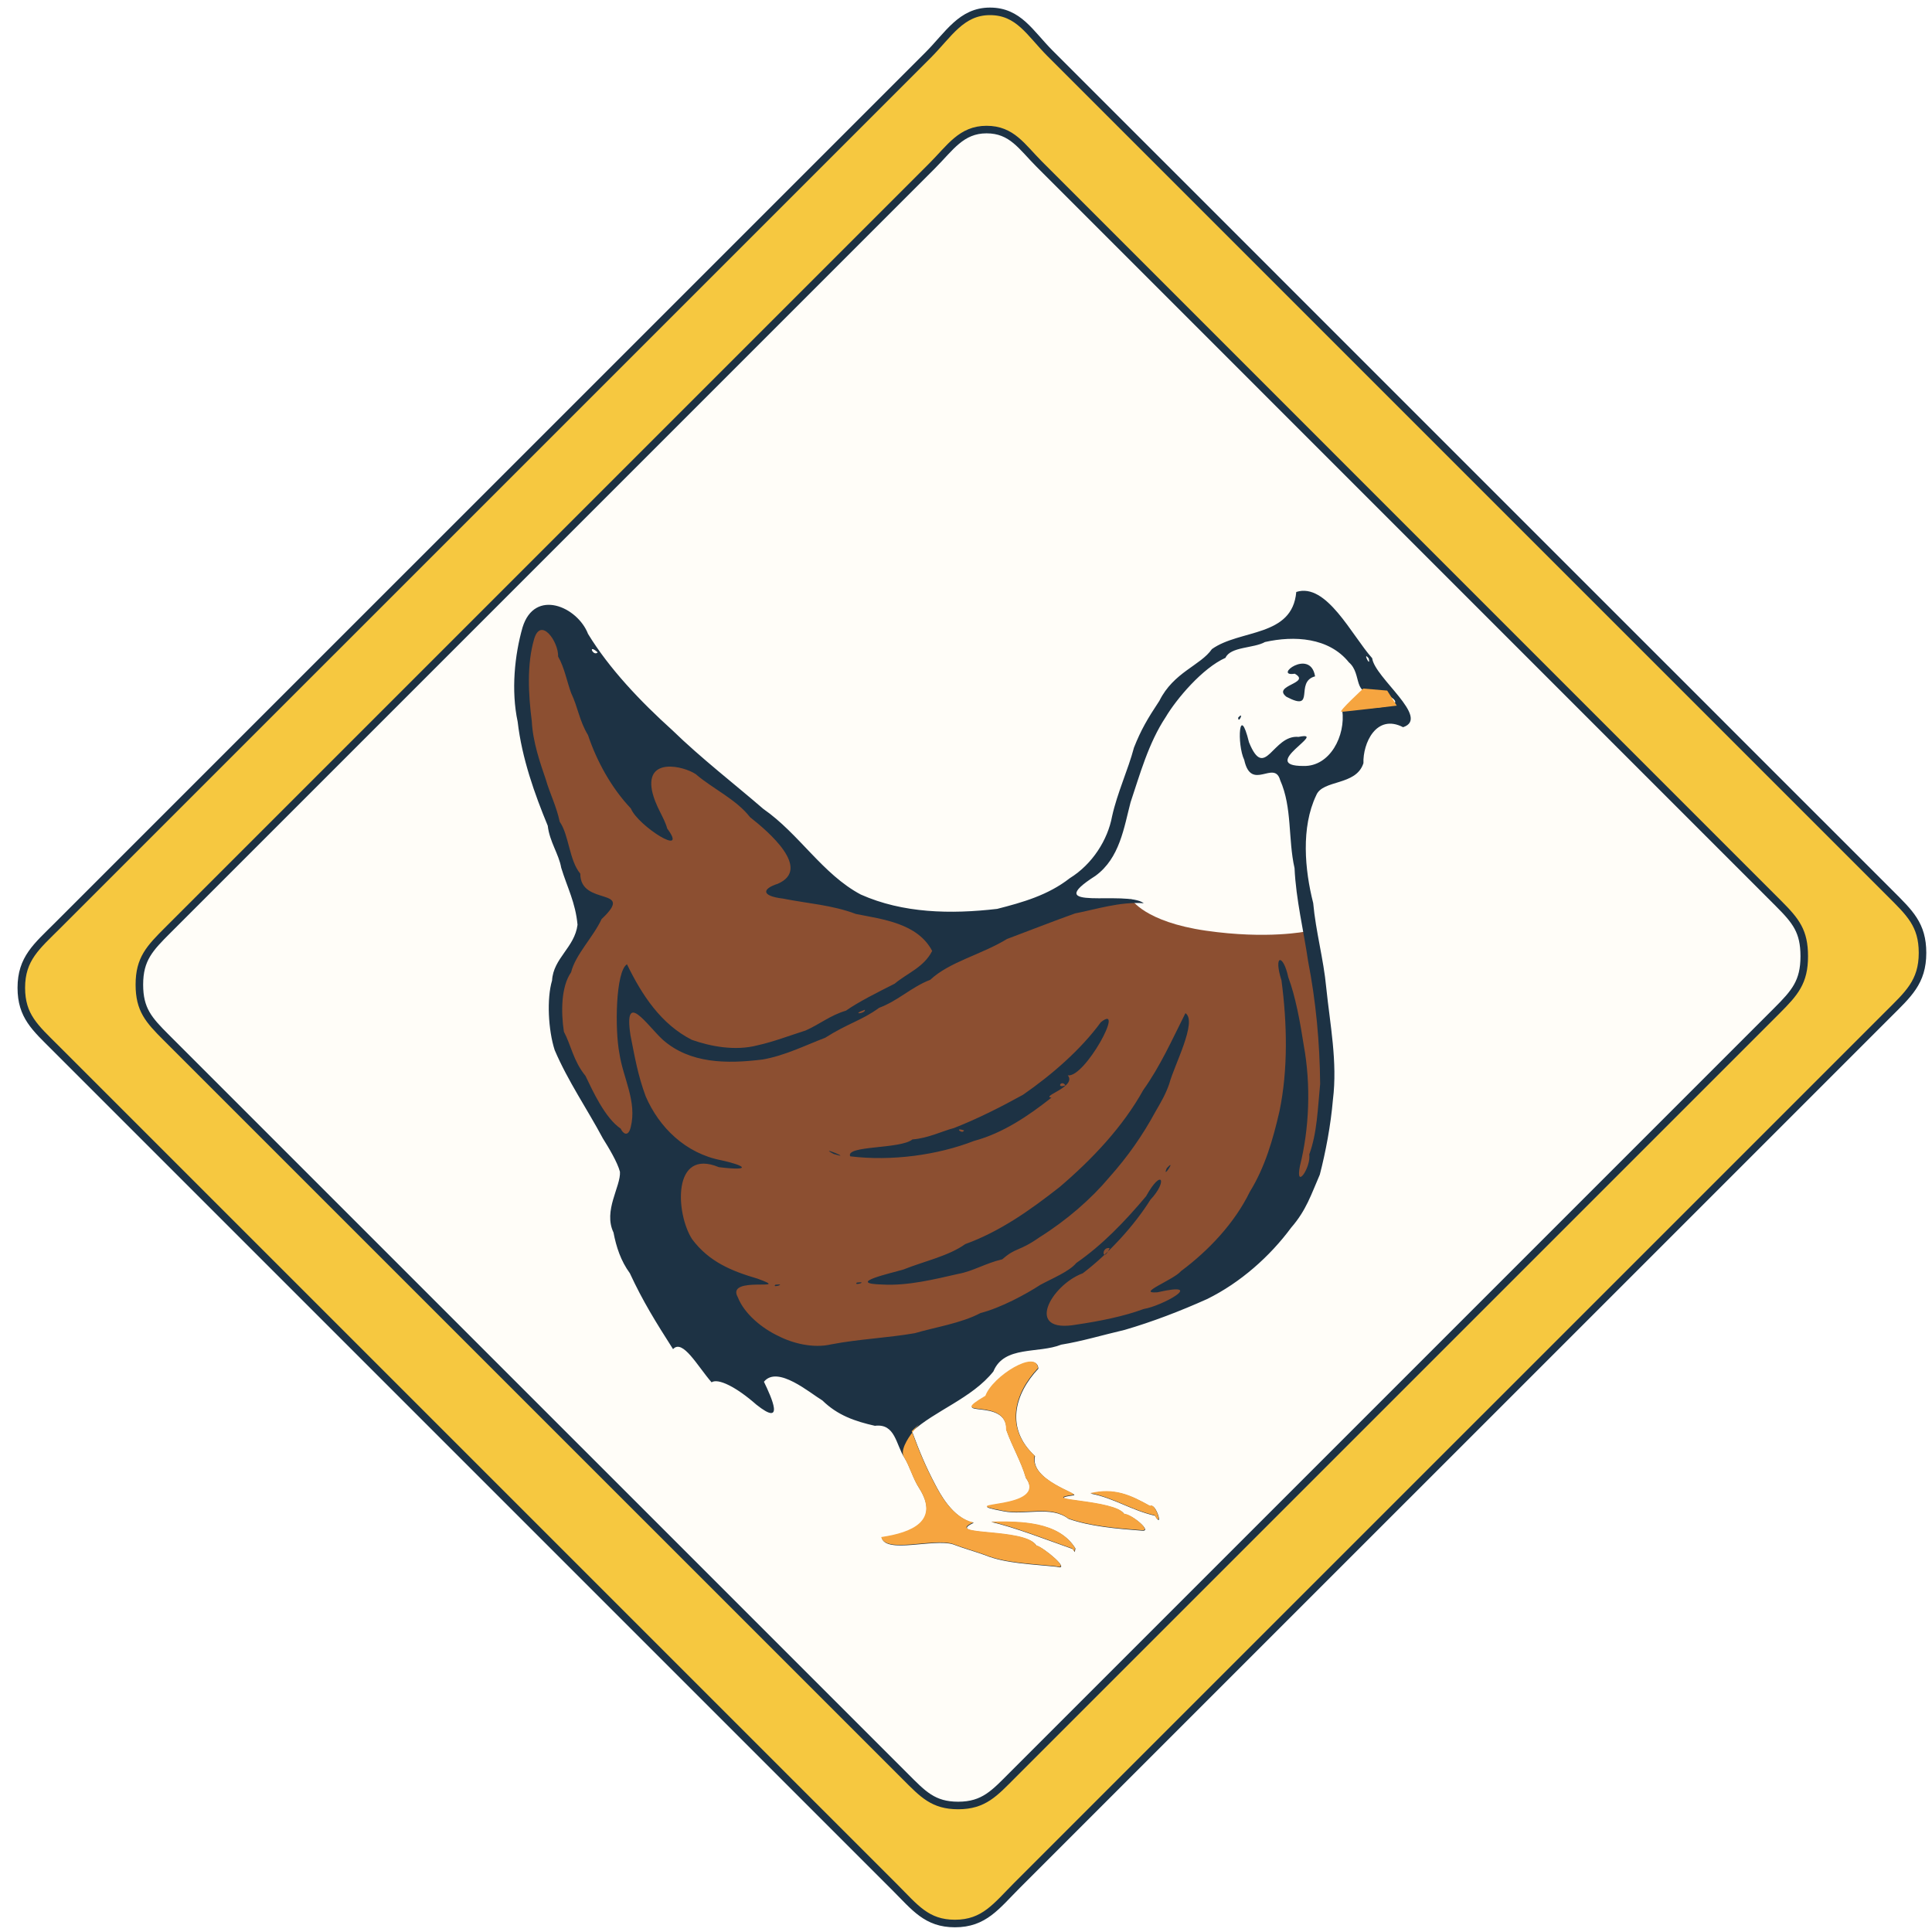
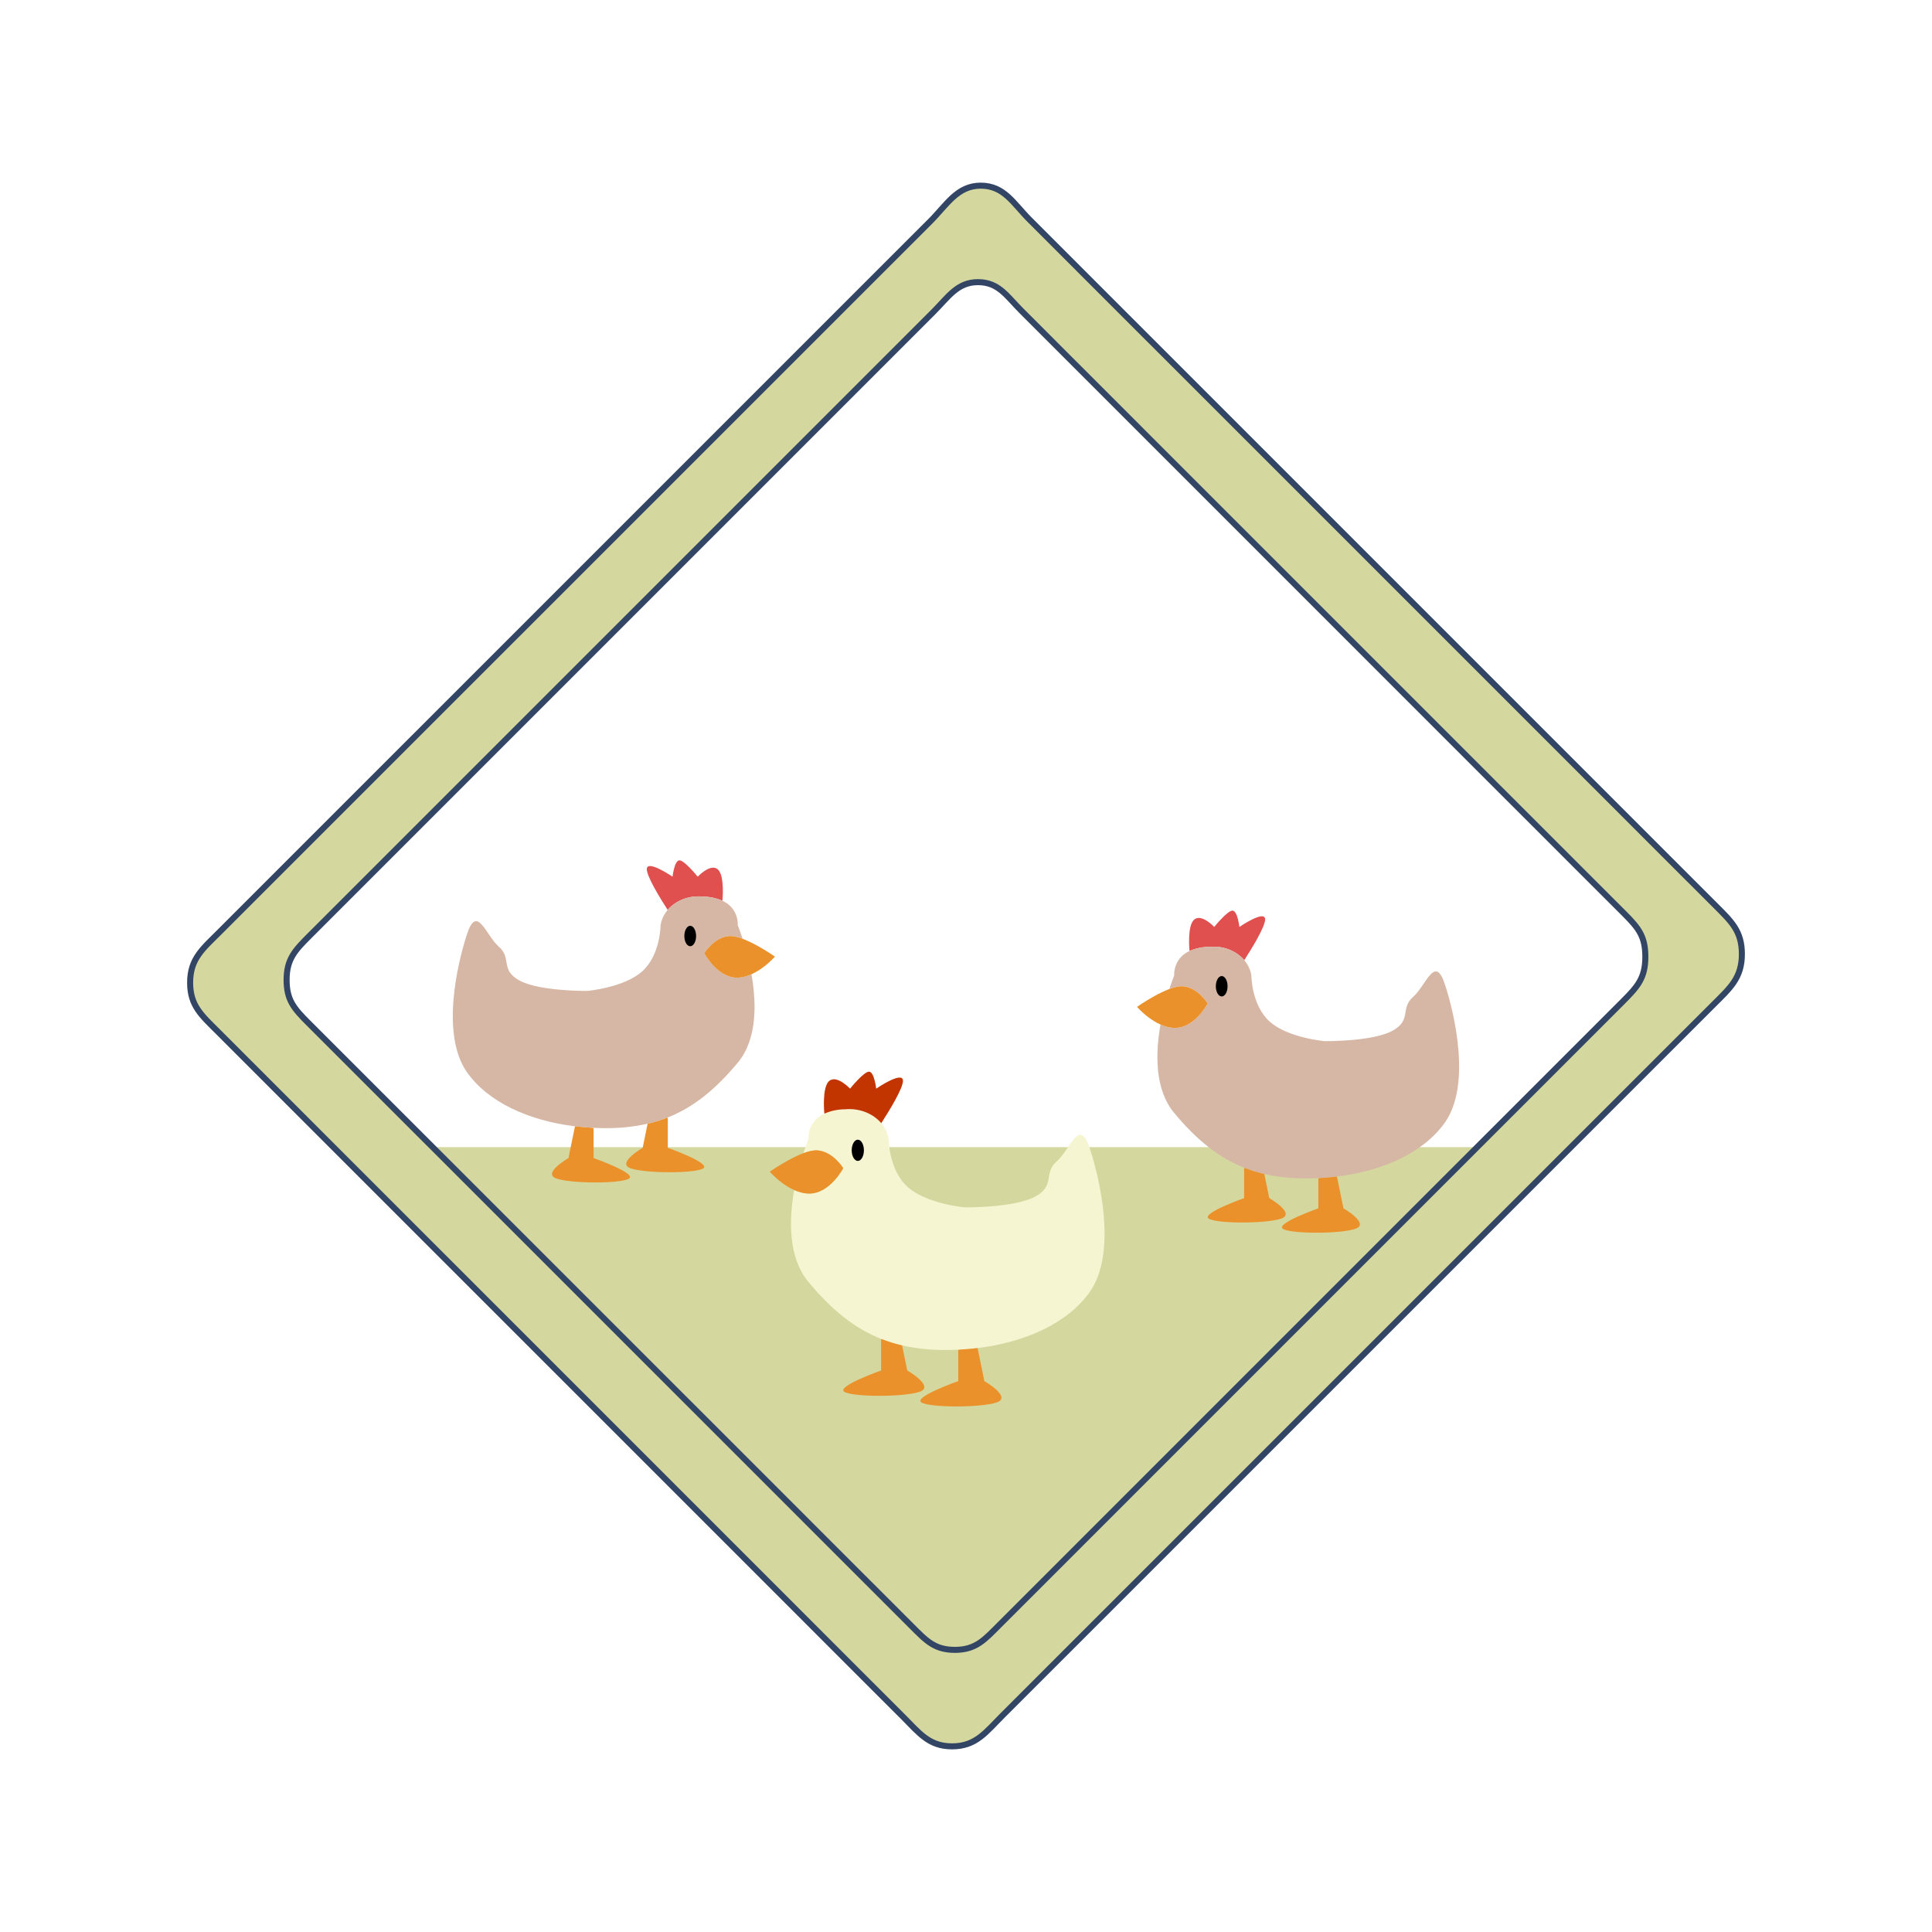
- <svg xmlns="http://www.w3.org/2000/svg" version="1.1" x="0px" y="0px" viewBox="0 0 64 64" xml:space="preserve" id="svg35" width="64" height="64">
-   <defs id="defs35">
- 	
- 
- 	
- 	
- 
- 		
- 		
- 		
- 		
- 		
- 		
- 		
- 		
- 		
- 		
- 		
- 		
- 		
- 		
- 		
- 		
- 		
- 		
- 		
- 		
- 	</defs>
-   <g id="layer1" style="display:inline">
-     <g id="g56">
-       <path d="M 32.682,4.293 C 31.843,4.293 31.476,4.897 30.873,5.5 l -1.807,1.807 -1.809,1.809 -1.809,1.807 -7.23,7.23 -7.23,7.23 -1.807,1.809 -1.809,1.807 -1.807,1.809 c -0.603,0.603 -0.947,0.956 -0.947,1.809 1.52e-5,0.825 0.306,1.165 0.889,1.748 l 1.748,1.75 1.75,1.748 1.748,1.75 6.998,6.996 6.996,6.996 1.75,1.748 1.748,1.75 1.75,1.748 c 0.583,0.583 0.924,0.957 1.748,0.957 0.852,-1.5e-5 1.206,-0.413 1.809,-1.016 l 1.807,-1.807 1.809,-1.809 1.807,-1.807 7.23,-7.23 7.23,-7.23 1.807,-1.807 1.809,-1.809 1.807,-1.807 c 0.603,-0.603 0.91,-0.957 0.91,-1.809 1.5e-5,-0.825 -0.269,-1.165 -0.852,-1.748 l -1.748,-1.75 -1.75,-1.75 -1.748,-1.748 -6.996,-6.996 -6.996,-6.998 -1.75,-1.748 -1.748,-1.75 -1.75,-1.748 C 33.847,4.858 33.52,4.293 32.682,4.293 Z" style="fill:#fffdf8;stroke:none;stroke-width:0.25;fill-opacity:1" id="path56" />
-       <path d="M 32.794,0.376 C 31.84,0.376 31.421,1.149 30.734,1.835 l -2.059,2.059 -2.059,2.059 -2.059,2.059 -8.238,8.237 -8.238,8.237 -2.059,2.059 -2.059,2.059 c 0,0 -1.373,1.373 -2.059,2.059 -0.686,0.686 -1.198,1.089 -1.198,2.059 -1.458e-5,0.937 0.463,1.325 1.125,1.987 0.662,0.662 1.987,1.987 1.987,1.987 l 1.987,1.987 1.987,1.987 7.947,7.947 7.947,7.947 1.987,1.987 1.987,1.987 c 0,0 1.325,1.325 1.987,1.987 0.662,0.662 1.05,1.194 1.987,1.194 0.971,1.5e-5 1.373,-0.58 2.059,-1.267 0.686,-0.686 2.059,-2.059 2.059,-2.059 l 2.059,-2.059 2.059,-2.059 8.238,-8.237 8.238,-8.237 2.059,-2.059 2.059,-2.059 c 0,0 1.373,-1.373 2.059,-2.059 0.686,-0.686 1.163,-1.089 1.163,-2.059 1.5e-5,-0.937 -0.428,-1.325 -1.09,-1.987 -0.662,-0.662 -1.987,-1.987 -1.987,-1.987 L 58.622,25.605 56.636,23.618 48.688,15.671 40.741,7.723 38.754,5.736 36.767,3.75 34.78,1.763 C 34.118,1.1 33.747,0.376 32.794,0.376 Z M 32.681,4.292 c 0.838,1.53e-5 1.166,0.565 1.749,1.149 l 1.749,1.749 1.749,1.749 1.749,1.749 6.996,6.997 6.996,6.997 1.749,1.749 1.749,1.749 c 0,0 1.166,1.166 1.749,1.749 0.583,0.583 0.852,0.925 0.852,1.749 -1.6e-5,0.852 -0.308,1.205 -0.911,1.808 -0.603,0.603 -1.808,1.808 -1.808,1.808 l -1.808,1.808 -1.808,1.808 -7.23,7.23 -7.23,7.23 -1.808,1.808 -1.808,1.808 c 0,0 -1.205,1.205 -1.808,1.808 -0.603,0.603 -0.955,1.015 -1.808,1.015 -0.825,1.5e-5 -1.166,-0.374 -1.749,-0.957 -0.583,-0.583 -1.749,-1.749 -1.749,-1.749 l -1.749,-1.749 -1.749,-1.749 -6.997,-6.996 -6.997,-6.996 -1.749,-1.749 -1.749,-1.749 c 0,0 -1.166,-1.166 -1.749,-1.749 -0.583,-0.583 -0.887,-0.924 -0.887,-1.749 -1.58e-5,-0.852 0.343,-1.205 0.946,-1.808 0.603,-0.603 1.808,-1.808 1.808,-1.808 l 1.808,-1.808 1.808,-1.808 7.231,-7.231 7.231,-7.231 1.808,-1.808 1.808,-1.808 1.808,-1.808 c 0.603,-0.603 0.969,-1.207 1.808,-1.207 z" style="fill:#f6c840;fill-opacity:1;stroke:#1d3244;stroke-width:0.25;stroke-opacity:1" id="path55" />
-     </g>
+ <svg xmlns="http://www.w3.org/2000/svg" xml:space="preserve" fill-rule="evenodd" clip-rule="evenodd" viewBox="0 0 64 64">
+   <g id="yellow">
+     <path fill="#d5d89e" d="M14.33 38h34.603l-11.4 11.4-2.95 2.951-1.476 1.475c-.491.492-.779.828-1.475.828-.673 0-.952-.305-1.427-.78l-2.856-2.855-1.427-1.428-5.711-5.71-5.71-5.71L14.33 38Z" />
+     <path fill="#d5d89e" fill-rule="nonzero" stroke="#324565" stroke-width="0.2px" d="M32.488 6.15c-.778 0-1.12.63-1.68 1.191l-1.681 1.68-10.085 10.085-6.724 6.723-5.042 5.042c-.56.56-.978.888-.978 1.681 0 .764.378 1.081.919 1.621l4.864 4.865 6.487 6.486 8.108 8.108 1.621 1.622 1.622 1.621c.54.541.857.975 1.621.975.793 0 1.121-.474 1.681-1.034l1.681-1.681 1.681-1.68 18.489-18.489 1.681-1.68c.56-.56.949-.889.949-1.681 0-.764-.349-1.081-.89-1.622l-1.622-1.621-1.621-1.622-14.594-14.594-1.622-1.621-3.243-3.244c-.541-.54-.843-1.131-1.622-1.131Zm-.092 3.196c.685 0 .952.461 1.428.937l1.427 1.428 1.428 1.427 1.427 1.428 5.71 5.71 5.71 5.711 1.428 1.427 1.427 1.428 1.428 1.427c.476.476.695.755.695 1.428 0 .695-.251.983-.743 1.475l-2.95 2.951-1.476 1.475L37.533 49.4l-2.95 2.951-1.476 1.475c-.491.492-.779.828-1.475.828-.673 0-.952-.305-1.427-.78l-2.856-2.855-1.427-1.428-5.711-5.71-5.71-5.71-4.283-4.282c-.476-.476-.724-.755-.724-1.428 0-.695.28-.983.772-1.475l20.655-20.655c.492-.492.791-.985 1.475-.985Z" />
+     <path fill="#f5f5d1" d="M26.614 38.2c.094-.291.167-.468.167-.468s-.089-.949 1.22-.985c.701-.065 1.343.375 1.436.984 0 0 0 1.025.633 1.591.632.566 1.897.674 1.897.674s1.636.016 2.322-.355c.686-.371.259-.769.715-1.167.455-.398.753-1.494 1.1-.424.348 1.07.892 3.468 0 4.741-.731 1.043-2.145 1.673-3.72 1.866a8.83 8.83 0 0 1-1.053.063 6.41 6.41 0 0 1-1.448-.152 4.767 4.767 0 0 1-.668-.205c-.903-.352-1.664-.971-2.434-1.896-.671-.804-.65-2.039-.473-3.045.157.069.327.117.501.117.683 0 1.125-.842 1.125-.842s-.331-.544-.848-.59c-.131-.011-.297.028-.472.093Z" />
  </g>
-   <g id="g45" style="display:inline;fill:#1d3244;fill-opacity:1;stroke:none;stroke-opacity:1" transform="matrix(0.7250251,0,0,0.7250251,8.818028,12.4326)">
-     <path style="fill:#8c4f31;fill-opacity:1;stroke:none;stroke-width:0.3;stroke-opacity:1" d="m 12.375,11.281 9.531,8.344 4.531,4.5 5.594,1.25 7.5,-1.438 c 0,0 0.594,1.031 3.406,1.438 2.812,0.406 4.594,0.031 4.594,0.031 0,0 1.031,4.344 1.062,5.625 0.031,1.281 -0.844,5.438 -0.844,5.438 0,0 -4.438,5.375 -5.531,5.781 -1.094,0.406 -7.75,1.906 -7.75,1.906 l -10.25,0.625 L 21.438,43.125 16.125,35.188 c 0,0 -2.094,-2.969 -2.75,-4.812 -0.656,-1.844 1.25,-5.062 1.25,-5.062 L 14,22.469 c 0,0 -1.375,-3.062 -1.75,-4.969 -0.375,-1.906 -0.5,-3.969 -0.5,-3.969 z" id="path52" />
-     <path style="display:inline;fill:#1d3244;fill-opacity:1;stroke:none;stroke-opacity:1" d="m 36.102,54.437 c -1.081,-0.116 -2.337,-0.146 -3.261,-0.531 -0.488,-0.174 -0.944,-0.296 -1.463,-0.494 -0.897,-0.27 -3.066,0.449 -3.259,-0.309 1.396,-0.205 2.69,-0.731 1.716,-2.263 -0.271,-0.411 -0.435,-1.012 -0.67,-1.381 -0.394,-0.588 -0.414,-1.582 -1.353,-1.462 -0.907,-0.205 -1.702,-0.476 -2.398,-1.157 -0.572,-0.342 -2.052,-1.621 -2.672,-0.856 0.353,0.732 0.972,2.097 -0.345,1.047 -0.924,-0.813 -1.748,-1.218 -2.048,-1.022 -0.634,-0.725 -1.32,-2 -1.76,-1.515 -0.792,-1.242 -1.379,-2.184 -1.973,-3.467 -0.413,-0.564 -0.621,-1.199 -0.748,-1.863 -0.478,-0.998 0.34,-2.106 0.295,-2.774 -0.115,-0.441 -0.521,-1.111 -0.781,-1.525 -0.711,-1.334 -1.593,-2.61 -2.201,-4.034 -0.296,-0.917 -0.368,-2.352 -0.12,-3.18 0.059,-1.026 1.032,-1.505 1.164,-2.547 -0.095,-1.021 -0.466,-1.69 -0.746,-2.605 -0.11,-0.631 -0.529,-1.18 -0.615,-1.919 -0.596,-1.442 -1.182,-3.081 -1.374,-4.75 -0.306,-1.43 -0.138,-3.051 0.222,-4.31 0.553,-1.803 2.514,-0.948 2.993,0.295 0.97,1.589 2.394,3.086 3.845,4.395 1.325,1.29 2.862,2.475 4.167,3.604 1.631,1.131 2.705,2.983 4.451,3.91 1.922,0.856 4.106,0.902 6.23,0.655 1.161,-0.297 2.327,-0.626 3.316,-1.401 1.038,-0.641 1.736,-1.755 1.934,-2.827 0.242,-1.089 0.728,-2.113 1.001,-3.142 0.322,-0.812 0.613,-1.31 1.16,-2.136 0.655,-1.316 1.881,-1.612 2.4,-2.363 1.277,-0.914 3.675,-0.533 3.855,-2.611 1.382,-0.444 2.536,1.987 3.469,3.027 0.107,0.888 2.679,2.728 1.412,3.152 -1.228,-0.634 -1.843,0.741 -1.812,1.642 -0.33,1.05 -1.866,0.737 -2.159,1.473 -0.699,1.463 -0.523,3.403 -0.137,4.918 0.119,1.312 0.476,2.569 0.595,3.854 0.174,1.695 0.521,3.4 0.307,5.13 -0.102,1.184 -0.331,2.387 -0.599,3.425 -0.395,0.905 -0.613,1.621 -1.306,2.419 -0.972,1.317 -2.326,2.521 -3.845,3.267 -1.211,0.544 -2.494,1.038 -3.767,1.409 -0.971,0.226 -1.977,0.527 -2.897,0.674 -1.044,0.42 -2.609,0.03 -3.099,1.223 -0.973,1.227 -2.708,1.807 -3.713,2.751 0.327,0.892 0.623,1.604 1.066,2.441 0.176,0.326 0.766,1.52 1.75,1.727 -1.409,0.633 2.361,0.214 2.867,1.047 0.293,0.054 1.65,1.17 0.908,0.959 z M 25.832,44.273 c 1.224,-0.236 2.56,-0.292 3.799,-0.507 0.931,-0.274 2.137,-0.458 3.005,-0.921 0.933,-0.241 2.069,-0.856 2.734,-1.288 0.526,-0.287 1.321,-0.607 1.643,-0.999 1.176,-0.814 2.204,-1.877 3.187,-3.047 0.736,-1.326 0.993,-0.682 0.2,0.156 -0.721,1.157 -1.898,2.456 -3.091,3.361 -1.458,0.541 -2.699,2.775 -0.286,2.345 1.022,-0.15 2.165,-0.375 3.072,-0.714 0.826,-0.128 2.916,-1.283 0.624,-0.762 -1.008,0.077 0.75,-0.571 1.076,-0.966 1.281,-0.955 2.451,-2.2 3.148,-3.628 0.698,-1.131 1.061,-2.406 1.353,-3.676 0.399,-1.918 0.35,-4.03 0.092,-5.982 -0.38,-1.2 0.081,-1.221 0.31,-0.145 0.329,0.872 0.543,2.045 0.708,3.111 0.332,1.816 0.255,3.801 -0.175,5.516 -0.221,1.122 0.509,0.08 0.427,-0.531 0.361,-0.978 0.386,-2.1 0.497,-3.216 -0.017,-1.922 -0.197,-3.795 -0.55,-5.609 -0.201,-1.386 -0.555,-2.82 -0.62,-4.253 -0.301,-1.332 -0.101,-2.767 -0.656,-4.018 -0.265,-0.962 -1.32,0.549 -1.642,-0.926 -0.344,-0.719 -0.235,-2.654 0.217,-0.807 0.735,1.803 1.08,-0.361 2.267,-0.246 1.421,-0.296 -1.901,1.336 0.226,1.328 1.215,0.03 1.928,-1.394 1.769,-2.541 0.663,-0.148 3.92,0.011 1.595,-0.901 -1.16,0.322 -0.658,-0.753 -1.293,-1.293 -0.915,-1.139 -2.503,-1.227 -3.834,-0.928 -0.511,0.292 -1.577,0.206 -1.804,0.722 -1.048,0.466 -2.238,1.875 -2.734,2.711 -0.79,1.191 -1.186,2.652 -1.603,3.891 -0.302,1.151 -0.492,2.549 -1.604,3.359 -2.607,1.665 1.403,0.639 2.208,1.251 -1.084,-0.078 -2.194,0.282 -3.146,0.468 -0.99,0.352 -2.095,0.79 -3.103,1.166 -1.178,0.721 -2.622,1.037 -3.508,1.866 -0.846,0.321 -1.469,0.957 -2.334,1.278 -0.798,0.583 -1.382,0.685 -2.47,1.371 -0.894,0.34 -1.831,0.813 -2.849,0.991 -1.644,0.204 -3.325,0.193 -4.568,-0.903 -0.709,-0.652 -1.789,-2.307 -1.477,-0.214 0.201,1.015 0.334,1.816 0.696,2.798 0.61,1.416 1.819,2.613 3.467,2.926 1.095,0.24 1.421,0.499 -0.122,0.313 -2.141,-0.889 -1.979,2.125 -1.22,3.295 0.778,1.036 1.808,1.453 2.984,1.798 1.704,0.613 -1.47,-0.167 -0.901,0.845 0.306,0.781 1.13,1.431 1.832,1.764 0.661,0.345 1.618,0.59 2.451,0.391 z m -2.567,-2.723 c 0.566,-0.062 -0.186,0.173 0,0 z m 4.9,-0.007 c -1.773,-0.047 0.44,-0.532 0.955,-0.689 0.962,-0.384 2.058,-0.614 2.82,-1.159 1.575,-0.568 2.959,-1.546 4.309,-2.606 1.483,-1.262 2.89,-2.75 3.826,-4.436 0.785,-1.102 1.309,-2.286 1.925,-3.51 0.56,0.374 -0.522,2.398 -0.737,3.221 -0.172,0.499 -0.386,0.852 -0.646,1.303 -0.582,1.072 -1.258,2.037 -2.092,2.972 -0.826,0.985 -1.935,1.955 -3.188,2.742 -0.98,0.684 -1.063,0.443 -1.703,1.008 -0.76,0.176 -1.347,0.549 -2.019,0.668 -1.043,0.236 -2.291,0.551 -3.451,0.486 z m -1.175,-0.091 c 0.566,-0.062 -0.186,0.173 0,0 z m 14.155,-5.222 c 0.485,-0.532 -0.235,0.574 0,0 z m -14.461,-0.544 c -0.234,-0.509 2.281,-0.319 2.844,-0.774 0.702,-0.048 1.418,-0.402 1.892,-0.518 1.076,-0.421 2.155,-0.967 3.161,-1.523 1.314,-0.912 2.631,-2.052 3.554,-3.314 1.144,-0.916 -0.731,2.556 -1.511,2.427 0.424,0.521 -1.246,0.957 -0.747,1.02 -1.052,0.835 -2.23,1.627 -3.532,1.975 -1.678,0.654 -3.779,0.935 -5.66,0.706 z m 5.2,-1.186 c -0.484,-0.167 -0.07,0.202 0,0 z m 4.634,-2.059 c -0.192,-0.284 -0.439,0.168 0,0 z m -10.588,3.136 c -0.813,-0.428 0.993,0.304 0,0 z m 18.48,-19.938 c 0.301,-0.327 -0.004,0.33 0,0 z m 2.207,-0.949 c -0.686,-0.526 1.156,-0.62 0.377,-1.056 -1.02,0.159 0.711,-1.196 0.929,0.12 -0.957,0.255 0.067,1.656 -1.305,0.936 z M 38.537,39.877 c -0.424,-0.065 -0.311,0.719 0,0 z M 16.654,34.357 c 0.298,-1.18 -0.349,-2.247 -0.515,-3.37 -0.215,-1.102 -0.174,-3.755 0.345,-4.077 0.684,1.408 1.555,2.738 2.965,3.453 0.854,0.301 1.982,0.518 3.001,0.249 0.725,-0.16 1.452,-0.44 2.197,-0.677 0.638,-0.281 1.123,-0.694 1.843,-0.906 0.586,-0.411 1.428,-0.828 2.224,-1.232 0.588,-0.491 1.337,-0.749 1.714,-1.497 C 29.766,25.037 28.166,24.854 26.946,24.612 25.849,24.198 24.74,24.134 23.607,23.908 22.587,23.784 22.672,23.456 23.376,23.231 24.938,22.55 22.95,20.851 22.107,20.189 21.474,19.37 20.388,18.883 19.627,18.223 c -0.558,-0.372 -2.281,-0.776 -2.003,0.734 0.153,0.744 0.561,1.229 0.698,1.75 1.008,1.362 -1.339,-0.118 -1.66,-0.916 -0.907,-0.957 -1.567,-2.186 -1.958,-3.351 -0.403,-0.669 -0.453,-1.254 -0.771,-1.924 -0.184,-0.494 -0.308,-1.172 -0.595,-1.666 0.026,-0.675 -0.794,-1.846 -1.098,-0.793 -0.334,1.148 -0.263,2.515 -0.105,3.746 0.047,0.949 0.378,1.895 0.645,2.678 0.175,0.615 0.476,1.19 0.631,1.917 0.425,0.605 0.429,1.76 0.94,2.372 -0.004,1.519 2.56,0.58 0.973,2.075 -0.379,0.82 -1.201,1.632 -1.393,2.43 -0.463,0.664 -0.464,1.825 -0.329,2.716 0.33,0.617 0.428,1.333 0.987,2.018 0.335,0.699 0.892,1.924 1.61,2.411 0.1,0.228 0.339,0.403 0.455,-0.063 z m 10.701,-5.368 c -0.694,0.238 0.038,0.184 0,0 z M 50.375,12.937 c -0.314,-0.386 0.107,0.486 0,0 z M 15.147,12.658 c -0.485,-0.425 -0.201,0.214 0,0 z m 21.701,40.968 c -1.121,-0.393 -2.7,-1.008 -3.712,-1.23 1.331,-0.023 3.078,-0.024 3.837,1.205 l -0.028,0.166 -0.097,-0.141 z m 3.147,-0.839 c -1.115,-0.084 -2.35,-0.19 -3.336,-0.539 -0.795,-0.619 -1.994,-0.146 -2.984,-0.348 -2.455,-0.463 2.128,-0.009 1.044,-1.513 -0.215,-0.749 -0.62,-1.416 -0.894,-2.191 0.041,-1.548 -2.815,-0.446 -0.946,-1.548 0.326,-0.904 2.348,-2.143 2.402,-1.263 -1.089,1.158 -1.526,2.737 -0.153,3.995 -0.26,1.105 2.07,1.741 1.766,1.793 -1.719,0.243 1.923,0.205 2.315,0.865 0.323,-0.01 1.34,0.827 0.786,0.749 z m 0.614,-0.681 c -1.096,-0.25 -1.863,-0.806 -2.939,-1.012 1.105,-0.255 1.816,0.07 2.728,0.581 0.262,-0.177 0.617,1.1 0.211,0.431 z" id="path47" />
-     <path d="m 36.084,54.414 c -1.081,-0.116 -2.337,-0.146 -3.261,-0.531 -0.488,-0.174 -0.944,-0.296 -1.463,-0.494 -0.897,-0.27 -3.066,0.449 -3.259,-0.309 1.396,-0.205 2.69,-0.731 1.716,-2.263 -0.271,-0.411 -0.435,-1.012 -0.67,-1.381 -0.394,-0.588 1.352,-2.139 0.347,-1.195 0.327,0.892 0.623,1.604 1.066,2.441 0.176,0.326 0.766,1.52 1.75,1.727 -1.409,0.633 2.361,0.214 2.867,1.047 0.293,0.054 1.65,1.17 0.908,0.959 z m 0.745,-0.811 c -1.121,-0.393 -2.7,-1.008 -3.712,-1.23 1.331,-0.023 3.078,-0.024 3.837,1.205 l -0.028,0.166 -0.097,-0.141 z m 3.147,-0.839 c -1.115,-0.084 -2.35,-0.19 -3.336,-0.539 -0.795,-0.619 -1.994,-0.146 -2.984,-0.348 -2.455,-0.463 2.128,-0.009 1.044,-1.513 -0.215,-0.749 -0.62,-1.416 -0.894,-2.191 0.041,-1.548 -2.815,-0.446 -0.946,-1.548 0.326,-0.904 2.348,-2.143 2.402,-1.263 -1.089,1.158 -1.526,2.737 -0.153,3.995 -0.26,1.105 2.07,1.741 1.766,1.793 -1.719,0.243 1.923,0.205 2.315,0.865 0.323,-0.01 1.34,0.827 0.786,0.749 z m 0.614,-0.681 c -1.096,-0.25 -1.863,-0.806 -2.939,-1.012 1.105,-0.255 1.816,0.07 2.728,0.581 0.262,-0.177 0.617,1.1 0.211,0.431 z" style="display:inline;fill:#f6a540;fill-opacity:1;stroke:none;stroke-opacity:1" id="path1-8" />
-     <path style="fill:#f6a540;fill-opacity:1;stroke:none;stroke-width:0.3;stroke-opacity:1" d="m 50.125,14.312 c 0,0 -1.156,1.062 -1,1.062 0.156,0 2.531,-0.281 2.531,-0.281 l -0.438,-0.688 z" id="path53" />
+   <g id="red">
+     <path fill="#e0504f" d="M23.922 29.834a1.68 1.68 0 0 0-.658-.134c-.457-.042-.889.139-1.147.442-.247-.383-.691-1.106-.691-1.349 0-.337.853.249.853.249s.06-.542.229-.542c.168 0 .604.542.604.542s.416-.446.659-.249c.245.197.161 1.038.161 1.038l-.01.003Zm15.491 1.665-.009-.003s-.085-.841.16-1.038c.244-.197.659.248.659.248s.436-.541.604-.541c.169 0 .229.541.229.541s.853-.585.853-.248c0 .243-.444.965-.691 1.349-.258-.304-.689-.484-1.147-.442a1.662 1.662 0 0 0-.658.134Z" />
+     <path fill="#c23501" d="m27.317 36.887-.01-.003s-.088-.874.166-1.08c.254-.204.686.259.686.259s.453-.563.628-.563.238.563.238.563.887-.609.887-.259c0 .253-.462 1.004-.719 1.403-.268-.316-.717-.504-1.192-.46a1.738 1.738 0 0 0-.684.14Z" />
+   </g>
+   <g id="brown">
+     <path fill="#d6b6a4" d="M24.598 31.098c-.168-.063-.328-.101-.454-.089-.497.044-.815.567-.815.567s.424.81 1.082.81c.167 0 .331-.046.482-.113.171.969.191 2.156-.455 2.931-.741.889-1.474 1.485-2.343 1.824a4.58 4.58 0 0 1-.642.197 6.173 6.173 0 0 1-1.393.146 8.36 8.36 0 0 1-1.013-.061c-1.515-.185-2.876-.791-3.58-1.795-.858-1.224-.335-3.532 0-4.561.335-1.03.621.025 1.059.408.439.382.028.765.688 1.122.66.357 2.234.342 2.234.342s1.217-.104 1.825-.648c.609-.545.609-1.531.609-1.531.09-.586.707-1.009 1.382-.947 1.26.034 1.174.947 1.174.947s.07.171.16.451Zm14.139 1.665c.09-.28.16-.451.16-.451s-.086-.913 1.174-.947c.675-.063 1.292.361 1.382.947 0 0 0 .986.609 1.531.608.544 1.826.647 1.826.647s1.573.016 2.233-.341c.66-.357.25-.74.688-1.123.438-.382.724-1.437 1.059-.408.335 1.03.858 3.337 0 4.561-.704 1.005-2.064 1.611-3.58 1.796a8.36 8.36 0 0 1-1.013.061c-.508 0-.968-.048-1.393-.146a4.534 4.534 0 0 1-.642-.198c-.869-.338-1.602-.934-2.343-1.824-.646-.774-.626-1.961-.454-2.93.151.067.314.113.481.113.658 0 1.083-.81 1.083-.81s-.319-.523-.816-.568c-.126-.011-.286.027-.454.09Z" />
+   </g>
+   <g id="orange">
+     <path fill="#ea912b" d="M19.047 37.31c.183.022.369.039.557.049l.06.012v.992s1.447.51 1.172.68c-.276.17-1.895.169-2.397 0-.501-.169.392-.68.392-.68l.216-1.053Zm2.406-.085a4.58 4.58 0 0 0 .642-.197l.027.005v.991s1.447.511 1.172.681c-.276.17-1.895.169-2.397 0-.501-.169.392-.681.392-.681l.164-.799Zm2.691-6.216c.499-.045 1.526.68 1.526.68s-.601.697-1.259.697c-.658 0-1.082-.81-1.082-.81s.318-.523.815-.567Zm20.144 7.966.216 1.053s.893.511.392.68c-.502.169-2.121.17-2.396 0-.276-.17 1.171-.68 1.171-.68v-.992l.06-.012c.188-.01.374-.027.557-.049Zm-2.406-.085.164.799s.893.512.392.681c-.502.169-2.121.17-2.396 0-.276-.17 1.171-.681 1.171-.681v-.991l.027-.006c.209.082.424.148.642.198Zm-2.691-6.217c.497.045.816.568.816.568s-.425.81-1.083.81c-.657 0-1.259-.697-1.259-.697s1.028-.725 1.526-.681Zm-6.807 11.984.224 1.094s.928.531.407.707c-.521.176-2.204.177-2.49 0-.286-.177 1.218-.707 1.218-.707V44.72l.062-.013a8.47 8.47 0 0 0 .579-.05Zm-2.501-.089.171.831s.928.532.407.707c-.521.176-2.204.177-2.491 0-.286-.176 1.218-.707 1.218-.707v-1.031l.027-.005c.218.085.441.153.668.205Zm-2.797-6.461c.517.046.848.59.848.59s-.442.842-1.125.842c-.684 0-1.309-.725-1.309-.725s1.069-.753 1.586-.707Z" />
+   </g>
+   <g id="black">
+     <path d="M22.864 30.668c.108 0 .195.152.195.338 0 .187-.087.339-.195.339-.107 0-.194-.152-.194-.339 0-.186.087-.338.194-.338Zm17.607 1.665c.107 0 .194.152.194.338 0 .187-.087.338-.194.338-.108 0-.195-.151-.195-.338 0-.186.087-.338.195-.338Zm-12.055 5.421c.112 0 .202.157.202.351 0 .194-.09.352-.202.352-.111 0-.202-.158-.202-.352 0-.194.091-.351.202-.351Z" />
  </g>
</svg>
